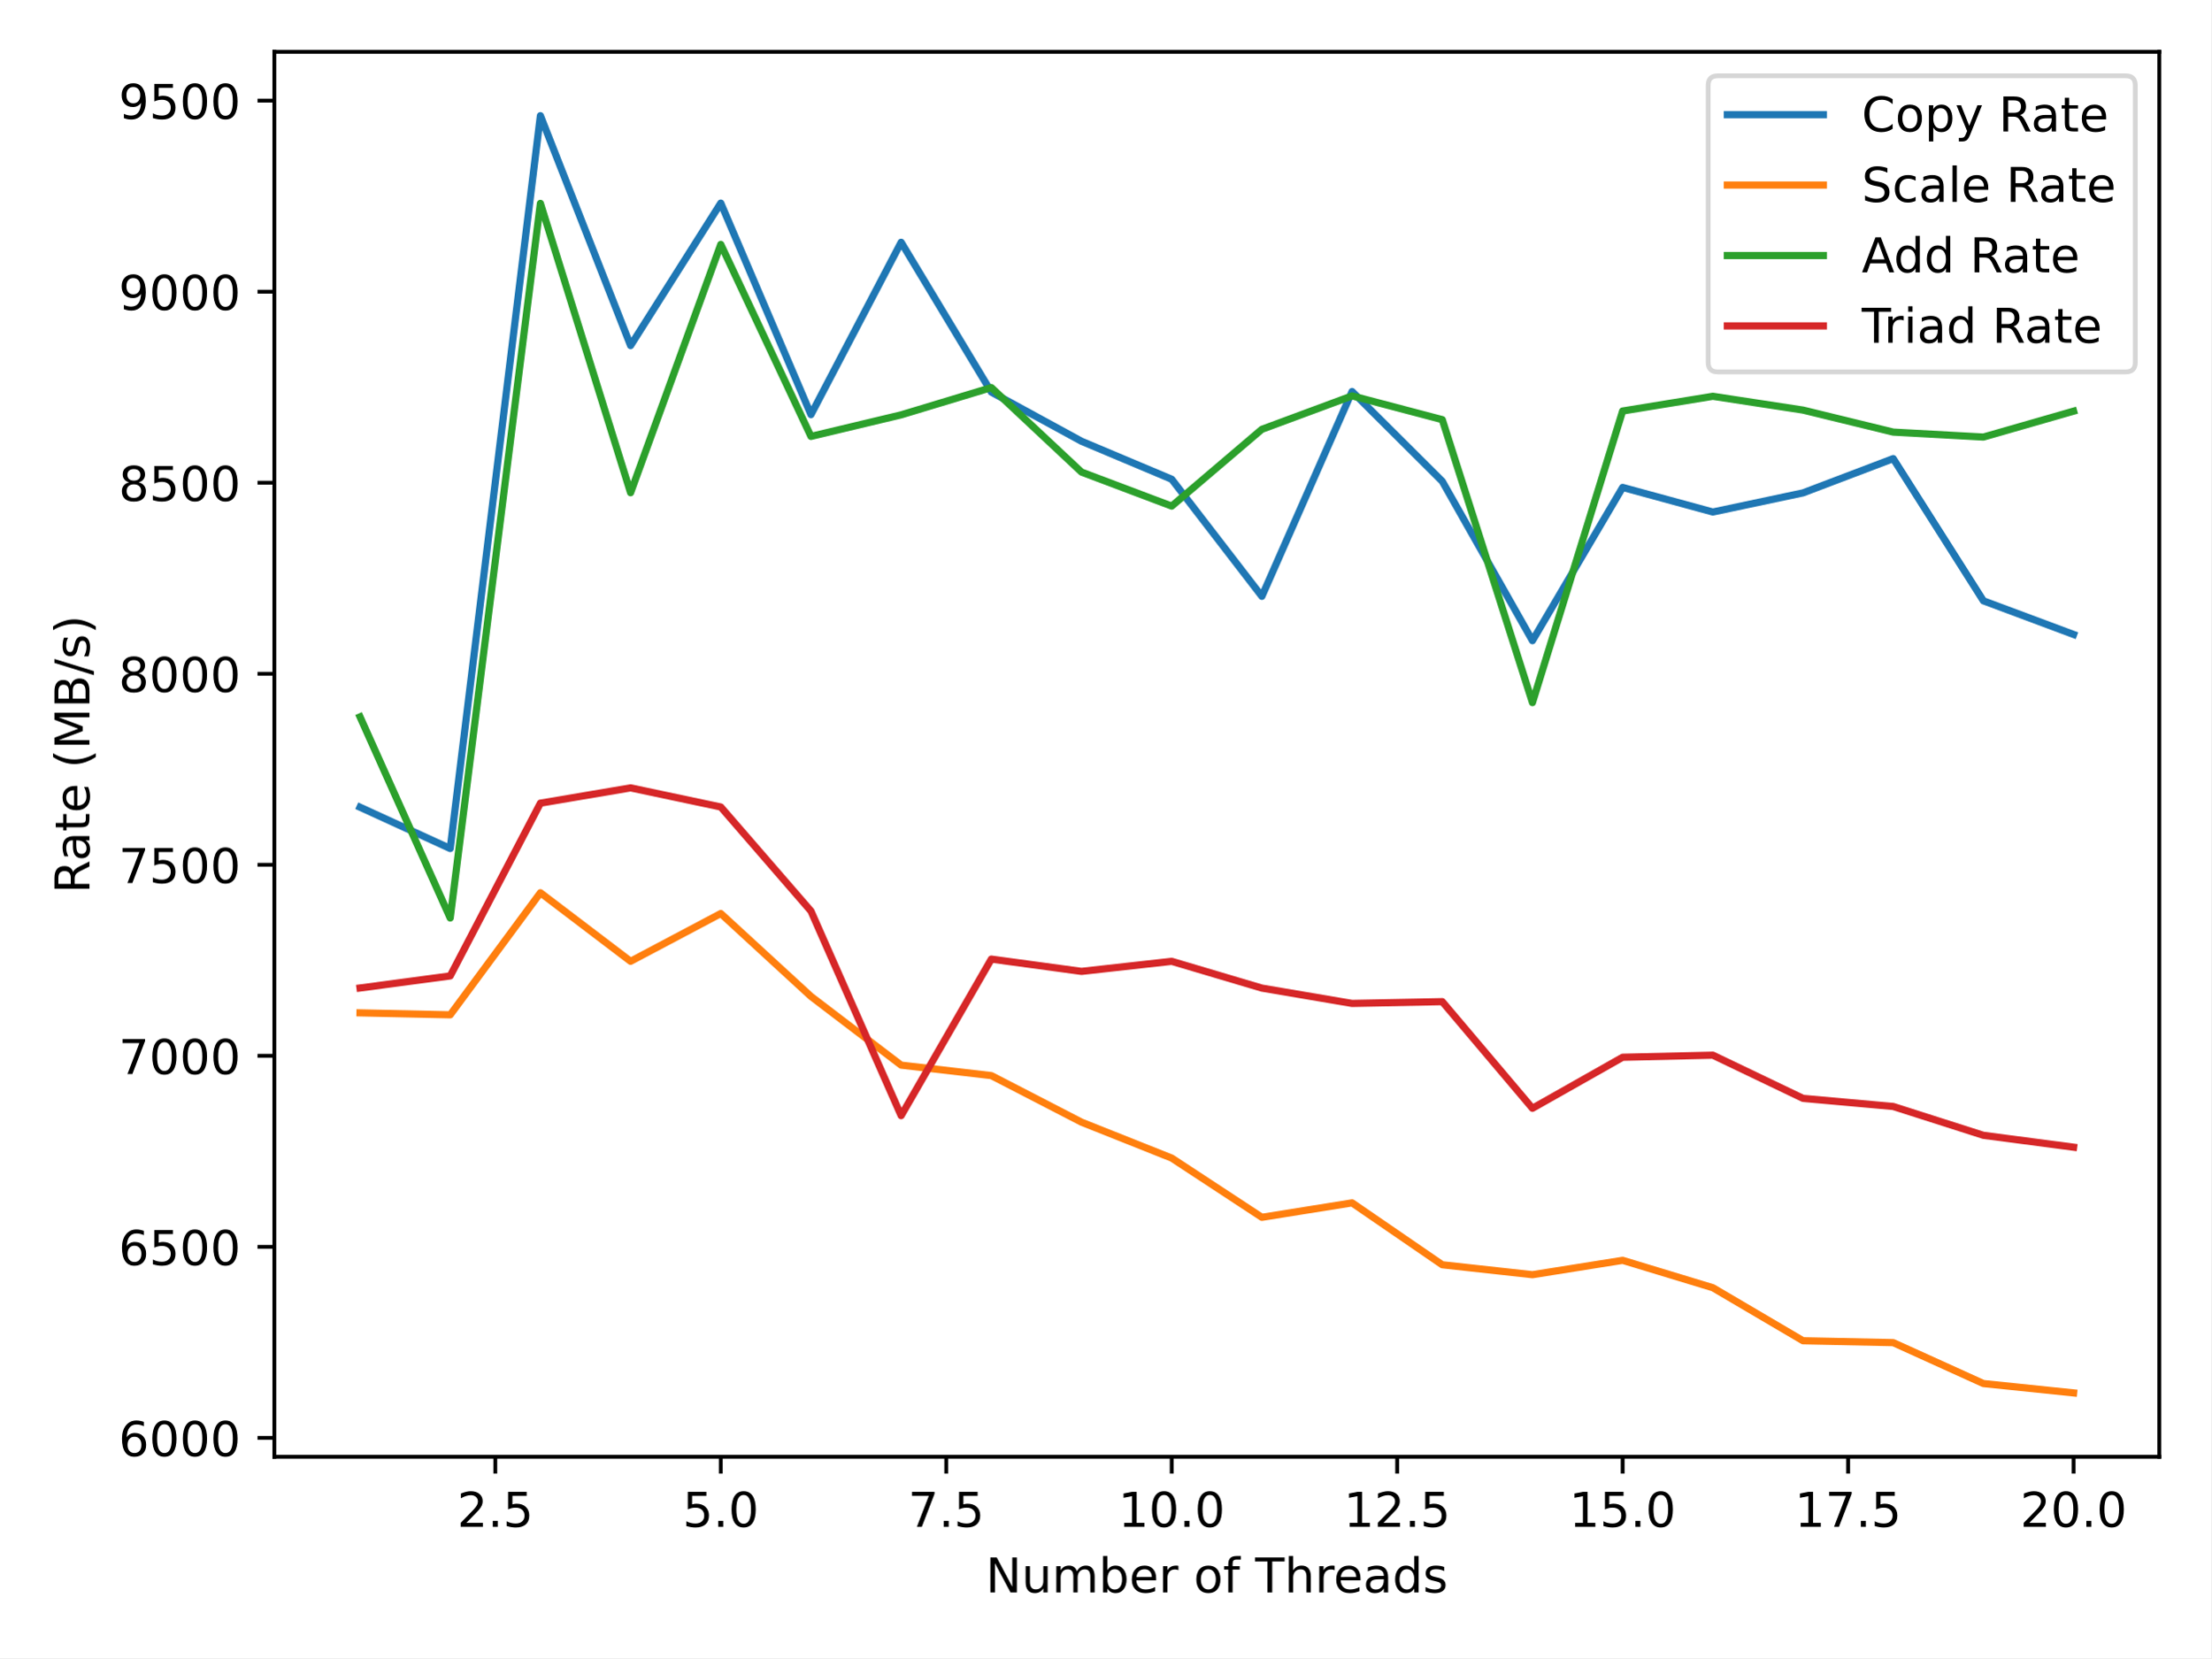
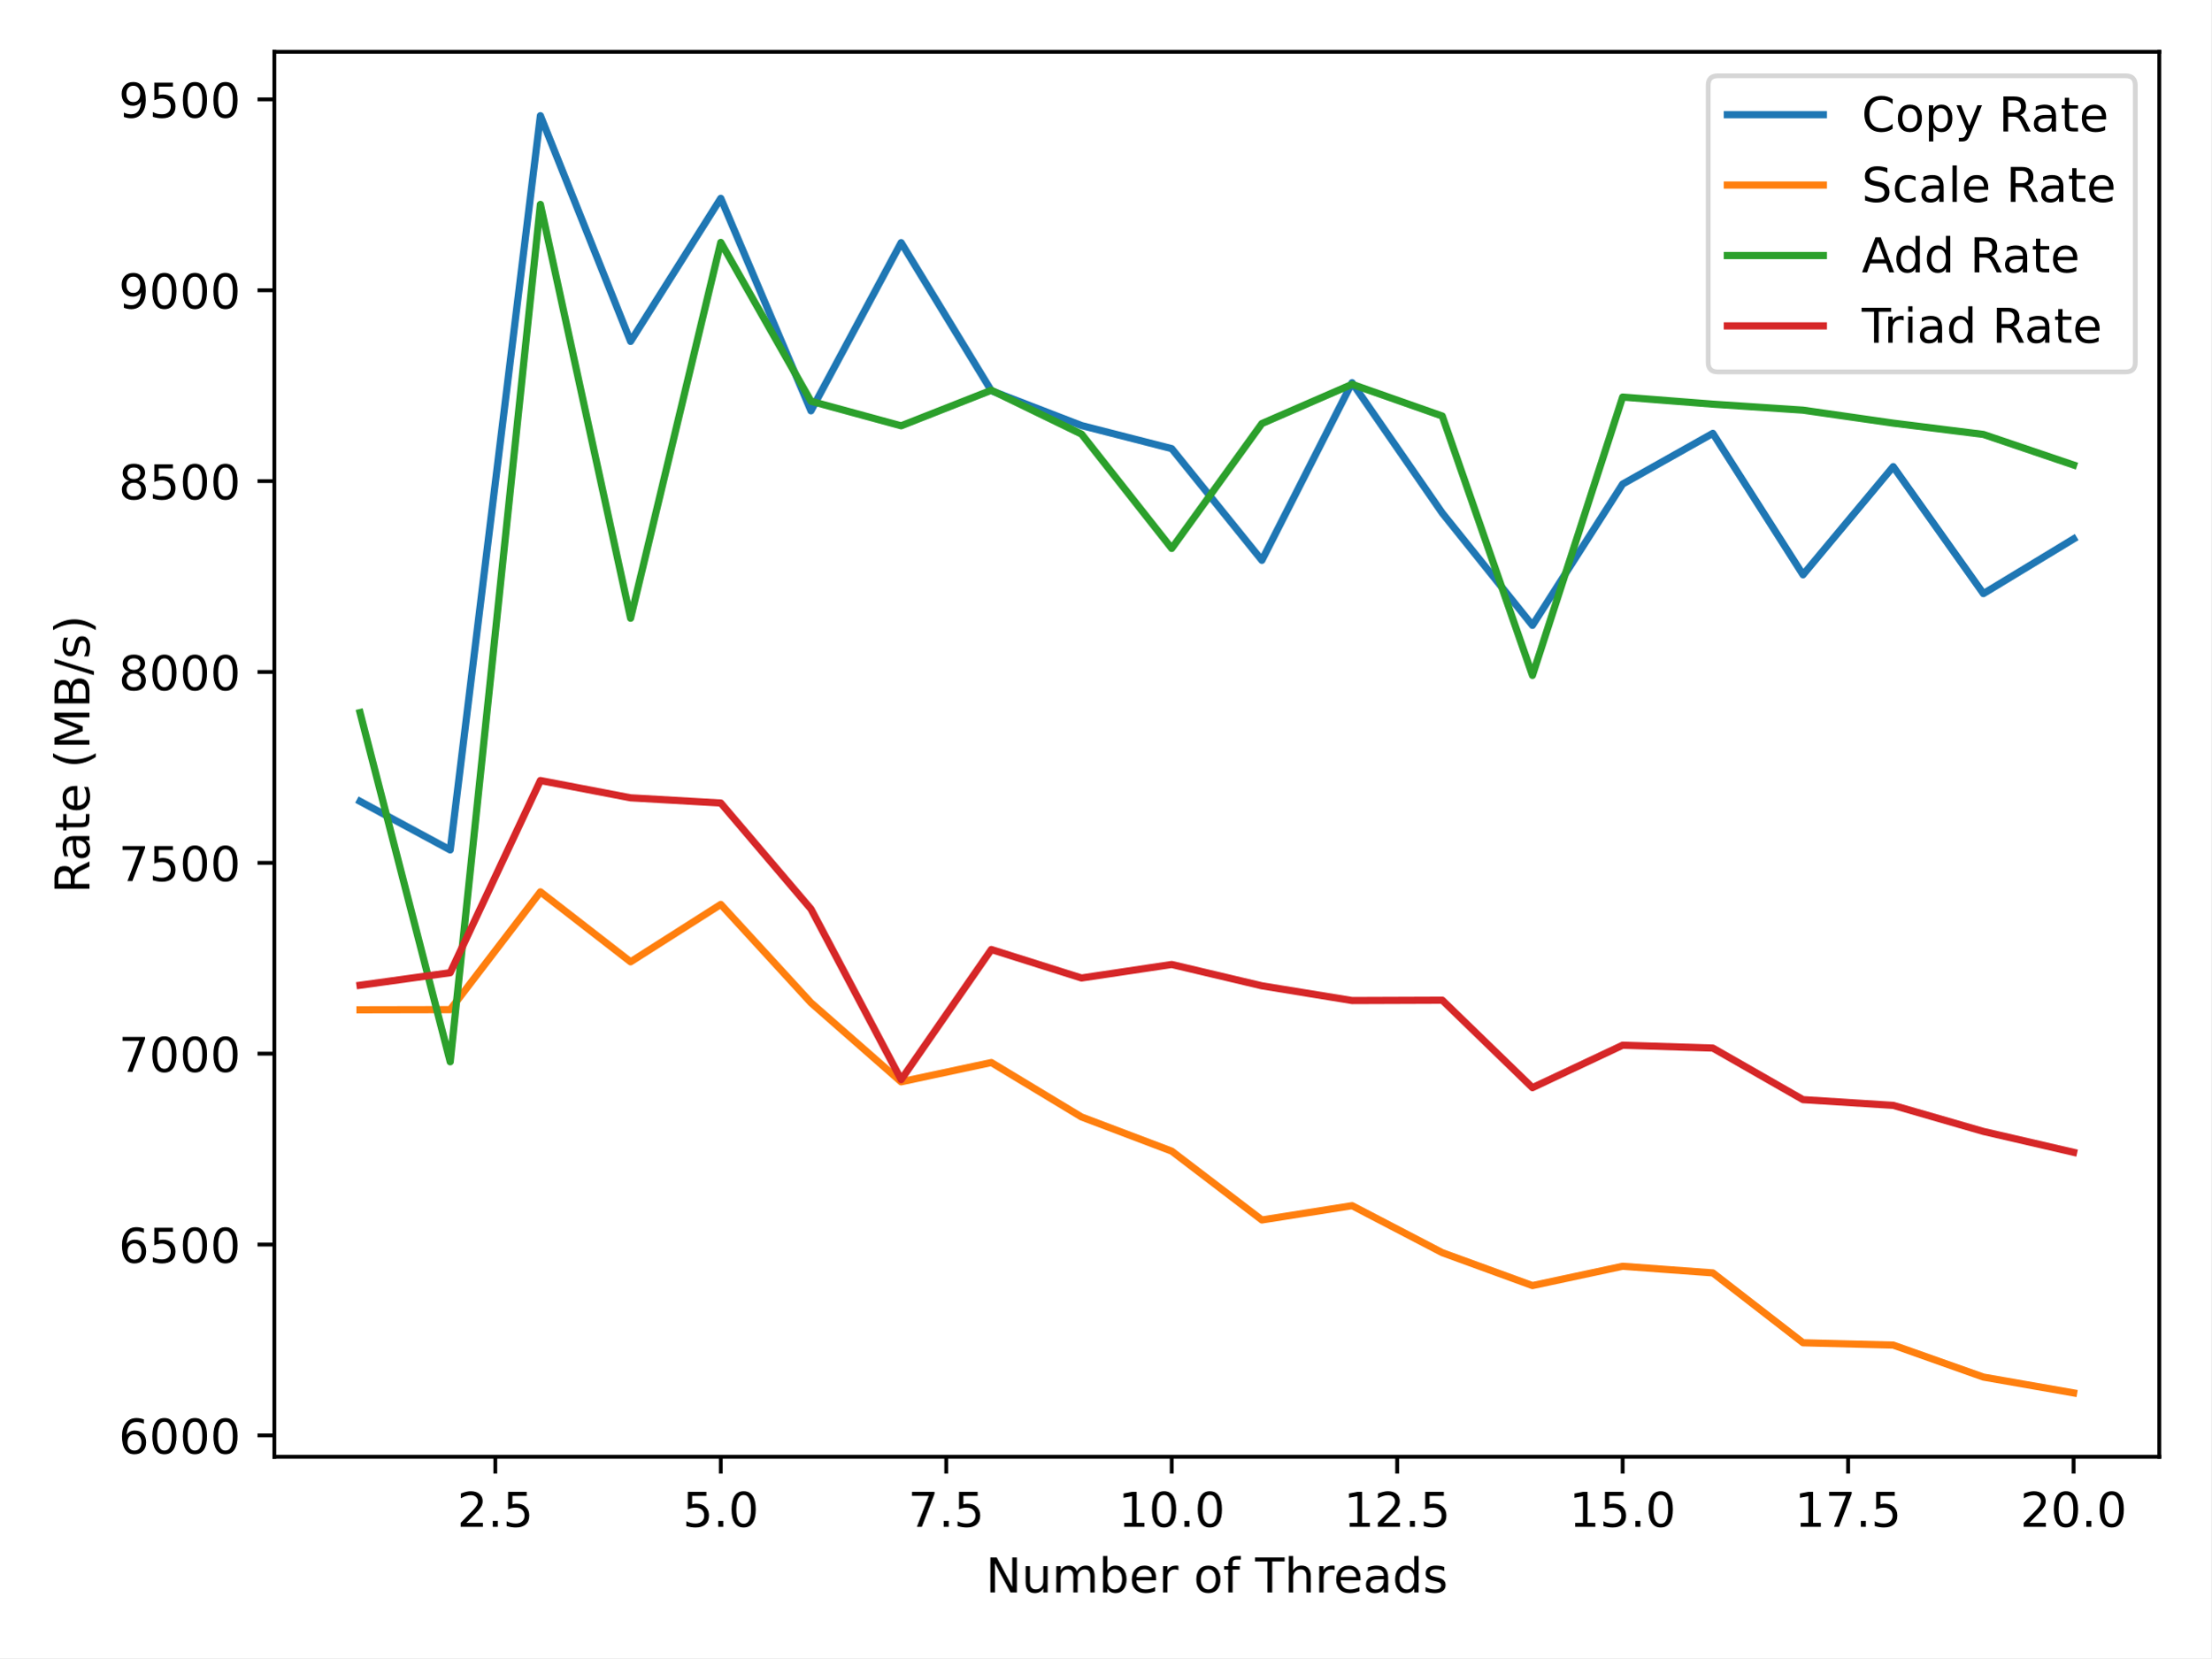
<svg xmlns="http://www.w3.org/2000/svg" xmlns:xlink="http://www.w3.org/1999/xlink" height="345.6pt" version="1.1" viewBox="0 0 460.8 345.6" width="460.8pt">
  <defs>
    <style type="text/css">*{stroke-linecap:butt;stroke-linejoin:round;}</style>
  </defs>
  <g id="figure_1">
    <g id="patch_1">
      <path d="M 0 345.6  L 460.8 345.6  L 460.8 0  L 0 0  z " style="fill:#ffffff;" />
    </g>
    <g id="axes_1">
      <g id="patch_2">
        <path d="M 57.17 303.64  L 450 303.64  L 450 10.8  L 57.17 10.8  z " style="fill:#ffffff;" />
      </g>
      <g id="matplotlib.axis_1">
        <g id="xtick_1">
          <g id="line2d_1">
            <defs>
-               <path d="M 0 0  L 0 3.5  " id="m27e05808a6" style="stroke:#000000;stroke-width:0.8;" />
-             </defs>
-             <g>
-               <use style="stroke:#000000;stroke-width:0.8;" x="103.219" xlink:href="#m27e05808a6" y="303.64" />
+               <path d="M 0 0  L 0 3.5  " id="m39404fb19d" style="stroke:#000000;stroke-width:0.8;" />
+             </defs>
+             <g>
+               <use style="stroke:#000000;stroke-width:0.8;" x="103.219" xlink:href="#m39404fb19d" y="303.64" />
            </g>
          </g>
          <g id="text_1">
            <g transform="translate(95.26789 318.2384)scale(0.1 -0.1)">
              <defs>
                <path d="M 19.188 8.297  L 53.609 8.297  L 53.609 0  L 7.328 0  L 7.328 8.297  Q 12.938 14.109 22.625 23.891  Q 32.328 33.688 34.812 36.531  Q 39.547 41.844 41.422 45.531  Q 43.312 49.219 43.312 52.781  Q 43.312 58.594 39.234 62.25  Q 35.156 65.922 28.609 65.922  Q 23.969 65.922 18.812 64.312  Q 13.672 62.703 7.812 59.422  L 7.812 69.391  Q 13.766 71.781 18.938 73  Q 24.125 74.219 28.422 74.219  Q 39.75 74.219 46.484 68.547  Q 53.219 62.891 53.219 53.422  Q 53.219 48.922 51.531 44.891  Q 49.859 40.875 45.406 35.406  Q 44.188 33.984 37.641 27.219  Q 31.109 20.453 19.188 8.297  z " id="DejaVuSans-50" />
                <path d="M 10.688 12.406  L 21 12.406  L 21 0  L 10.688 0  z " id="DejaVuSans-46" />
                <path d="M 10.797 72.906  L 49.516 72.906  L 49.516 64.594  L 19.828 64.594  L 19.828 46.734  Q 21.969 47.469 24.109 47.828  Q 26.266 48.188 28.422 48.188  Q 40.625 48.188 47.75 41.5  Q 54.891 34.812 54.891 23.391  Q 54.891 11.625 47.562 5.094  Q 40.234 -1.422 26.906 -1.422  Q 22.312 -1.422 17.547 -0.641  Q 12.797 0.141 7.719 1.703  L 7.719 11.625  Q 12.109 9.234 16.797 8.062  Q 21.484 6.891 26.703 6.891  Q 35.156 6.891 40.078 11.328  Q 45.016 15.766 45.016 23.391  Q 45.016 31 40.078 35.438  Q 35.156 39.891 26.703 39.891  Q 22.75 39.891 18.812 39.016  Q 14.891 38.141 10.797 36.281  z " id="DejaVuSans-53" />
              </defs>
              <use xlink:href="#DejaVuSans-50" />
              <use x="63.623" xlink:href="#DejaVuSans-46" />
              <use x="95.41" xlink:href="#DejaVuSans-53" />
            </g>
          </g>
        </g>
        <g id="xtick_2">
          <g id="line2d_2">
            <g>
-               <use style="stroke:#000000;stroke-width:0.8;" x="150.209" xlink:href="#m27e05808a6" y="303.64" />
+               <use style="stroke:#000000;stroke-width:0.8;" x="150.209" xlink:href="#m39404fb19d" y="303.64" />
            </g>
          </g>
          <g id="text_2">
            <g transform="translate(142.2571 318.2384)scale(0.1 -0.1)">
              <defs>
                <path d="M 31.781 66.406  Q 24.172 66.406 20.328 58.906  Q 16.5 51.422 16.5 36.375  Q 16.5 21.391 20.328 13.891  Q 24.172 6.391 31.781 6.391  Q 39.453 6.391 43.281 13.891  Q 47.125 21.391 47.125 36.375  Q 47.125 51.422 43.281 58.906  Q 39.453 66.406 31.781 66.406  z M 31.781 74.219  Q 44.047 74.219 50.516 64.516  Q 56.984 54.828 56.984 36.375  Q 56.984 17.969 50.516 8.266  Q 44.047 -1.422 31.781 -1.422  Q 19.531 -1.422 13.062 8.266  Q 6.594 17.969 6.594 36.375  Q 6.594 54.828 13.062 64.516  Q 19.531 74.219 31.781 74.219  z " id="DejaVuSans-48" />
              </defs>
              <use xlink:href="#DejaVuSans-53" />
              <use x="63.623" xlink:href="#DejaVuSans-46" />
              <use x="95.41" xlink:href="#DejaVuSans-48" />
            </g>
          </g>
        </g>
        <g id="xtick_3">
          <g id="line2d_3">
            <g>
-               <use style="stroke:#000000;stroke-width:0.8;" x="197.198" xlink:href="#m27e05808a6" y="303.64" />
+               <use style="stroke:#000000;stroke-width:0.8;" x="197.198" xlink:href="#m39404fb19d" y="303.64" />
            </g>
          </g>
          <g id="text_3">
            <g transform="translate(189.2464 318.2384)scale(0.1 -0.1)">
              <defs>
                <path d="M 8.203 72.906  L 55.078 72.906  L 55.078 68.703  L 28.609 0  L 18.312 0  L 43.219 64.594  L 8.203 64.594  z " id="DejaVuSans-55" />
              </defs>
              <use xlink:href="#DejaVuSans-55" />
              <use x="63.623" xlink:href="#DejaVuSans-46" />
              <use x="95.41" xlink:href="#DejaVuSans-53" />
            </g>
          </g>
        </g>
        <g id="xtick_4">
          <g id="line2d_4">
            <g>
-               <use style="stroke:#000000;stroke-width:0.8;" x="244.187" xlink:href="#m27e05808a6" y="303.64" />
+               <use style="stroke:#000000;stroke-width:0.8;" x="244.187" xlink:href="#m39404fb19d" y="303.64" />
            </g>
          </g>
          <g id="text_4">
            <g transform="translate(233.0543 318.2384)scale(0.1 -0.1)">
              <defs>
                <path d="M 12.406 8.297  L 28.516 8.297  L 28.516 63.922  L 10.984 60.406  L 10.984 69.391  L 28.422 72.906  L 38.281 72.906  L 38.281 8.297  L 54.391 8.297  L 54.391 0  L 12.406 0  z " id="DejaVuSans-49" />
              </defs>
              <use xlink:href="#DejaVuSans-49" />
              <use x="63.623" xlink:href="#DejaVuSans-48" />
              <use x="127.246" xlink:href="#DejaVuSans-46" />
              <use x="159.033" xlink:href="#DejaVuSans-48" />
            </g>
          </g>
        </g>
        <g id="xtick_5">
          <g id="line2d_5">
            <g>
-               <use style="stroke:#000000;stroke-width:0.8;" x="291.176" xlink:href="#m27e05808a6" y="303.64" />
+               <use style="stroke:#000000;stroke-width:0.8;" x="291.176" xlink:href="#m39404fb19d" y="303.64" />
            </g>
          </g>
          <g id="text_5">
            <g transform="translate(280.0436 318.2384)scale(0.1 -0.1)">
              <use xlink:href="#DejaVuSans-49" />
              <use x="63.623" xlink:href="#DejaVuSans-50" />
              <use x="127.246" xlink:href="#DejaVuSans-46" />
              <use x="159.033" xlink:href="#DejaVuSans-53" />
            </g>
          </g>
        </g>
        <g id="xtick_6">
          <g id="line2d_6">
            <g>
-               <use style="stroke:#000000;stroke-width:0.8;" x="338.166" xlink:href="#m27e05808a6" y="303.64" />
+               <use style="stroke:#000000;stroke-width:0.8;" x="338.166" xlink:href="#m39404fb19d" y="303.64" />
            </g>
          </g>
          <g id="text_6">
            <g transform="translate(327.0328 318.2384)scale(0.1 -0.1)">
              <use xlink:href="#DejaVuSans-49" />
              <use x="63.623" xlink:href="#DejaVuSans-53" />
              <use x="127.246" xlink:href="#DejaVuSans-46" />
              <use x="159.033" xlink:href="#DejaVuSans-48" />
            </g>
          </g>
        </g>
        <g id="xtick_7">
          <g id="line2d_7">
            <g>
-               <use style="stroke:#000000;stroke-width:0.8;" x="385.155" xlink:href="#m27e05808a6" y="303.64" />
+               <use style="stroke:#000000;stroke-width:0.8;" x="385.155" xlink:href="#m39404fb19d" y="303.64" />
            </g>
          </g>
          <g id="text_7">
            <g transform="translate(374.022 318.2384)scale(0.1 -0.1)">
              <use xlink:href="#DejaVuSans-49" />
              <use x="63.623" xlink:href="#DejaVuSans-55" />
              <use x="127.246" xlink:href="#DejaVuSans-46" />
              <use x="159.033" xlink:href="#DejaVuSans-53" />
            </g>
          </g>
        </g>
        <g id="xtick_8">
          <g id="line2d_8">
            <g>
-               <use style="stroke:#000000;stroke-width:0.8;" x="432.144" xlink:href="#m27e05808a6" y="303.64" />
+               <use style="stroke:#000000;stroke-width:0.8;" x="432.144" xlink:href="#m39404fb19d" y="303.64" />
            </g>
          </g>
          <g id="text_8">
            <g transform="translate(421.0113 318.2384)scale(0.1 -0.1)">
              <use xlink:href="#DejaVuSans-50" />
              <use x="63.623" xlink:href="#DejaVuSans-48" />
              <use x="127.246" xlink:href="#DejaVuSans-46" />
              <use x="159.033" xlink:href="#DejaVuSans-48" />
            </g>
          </g>
        </g>
        <g id="text_9">
          <g transform="translate(205.4162 331.9166)scale(0.1 -0.1)">
            <defs>
              <path d="M 9.812 72.906  L 23.094 72.906  L 55.422 11.922  L 55.422 72.906  L 64.984 72.906  L 64.984 0  L 51.703 0  L 19.391 60.984  L 19.391 0  L 9.812 0  z " id="DejaVuSans-78" />
              <path d="M 8.5 21.578  L 8.5 54.688  L 17.484 54.688  L 17.484 21.922  Q 17.484 14.156 20.5 10.266  Q 23.531 6.391 29.594 6.391  Q 36.859 6.391 41.078 11.031  Q 45.312 15.672 45.312 23.688  L 45.312 54.688  L 54.297 54.688  L 54.297 0  L 45.312 0  L 45.312 8.406  Q 42.047 3.422 37.719 1  Q 33.406 -1.422 27.688 -1.422  Q 18.266 -1.422 13.375 4.438  Q 8.5 10.297 8.5 21.578  z M 31.109 56  z " id="DejaVuSans-117" />
              <path d="M 52 44.188  Q 55.375 50.25 60.062 53.125  Q 64.75 56 71.094 56  Q 79.641 56 84.281 50.016  Q 88.922 44.047 88.922 33.016  L 88.922 0  L 79.891 0  L 79.891 32.719  Q 79.891 40.578 77.094 44.375  Q 74.312 48.188 68.609 48.188  Q 61.625 48.188 57.562 43.547  Q 53.516 38.922 53.516 30.906  L 53.516 0  L 44.484 0  L 44.484 32.719  Q 44.484 40.625 41.703 44.406  Q 38.922 48.188 33.109 48.188  Q 26.219 48.188 22.156 43.531  Q 18.109 38.875 18.109 30.906  L 18.109 0  L 9.078 0  L 9.078 54.688  L 18.109 54.688  L 18.109 46.188  Q 21.188 51.219 25.484 53.609  Q 29.781 56 35.688 56  Q 41.656 56 45.828 52.969  Q 50 49.953 52 44.188  z " id="DejaVuSans-109" />
              <path d="M 48.688 27.297  Q 48.688 37.203 44.609 42.844  Q 40.531 48.484 33.406 48.484  Q 26.266 48.484 22.188 42.844  Q 18.109 37.203 18.109 27.297  Q 18.109 17.391 22.188 11.75  Q 26.266 6.109 33.406 6.109  Q 40.531 6.109 44.609 11.75  Q 48.688 17.391 48.688 27.297  z M 18.109 46.391  Q 20.953 51.266 25.266 53.625  Q 29.594 56 35.594 56  Q 45.562 56 51.781 48.094  Q 58.016 40.188 58.016 27.297  Q 58.016 14.406 51.781 6.484  Q 45.562 -1.422 35.594 -1.422  Q 29.594 -1.422 25.266 0.953  Q 20.953 3.328 18.109 8.203  L 18.109 0  L 9.078 0  L 9.078 75.984  L 18.109 75.984  z " id="DejaVuSans-98" />
              <path d="M 56.203 29.594  L 56.203 25.203  L 14.891 25.203  Q 15.484 15.922 20.484 11.062  Q 25.484 6.203 34.422 6.203  Q 39.594 6.203 44.453 7.469  Q 49.312 8.734 54.109 11.281  L 54.109 2.781  Q 49.266 0.734 44.188 -0.344  Q 39.109 -1.422 33.891 -1.422  Q 20.797 -1.422 13.156 6.188  Q 5.516 13.812 5.516 26.812  Q 5.516 40.234 12.766 48.109  Q 20.016 56 32.328 56  Q 43.359 56 49.781 48.891  Q 56.203 41.797 56.203 29.594  z M 47.219 32.234  Q 47.125 39.594 43.094 43.984  Q 39.062 48.391 32.422 48.391  Q 24.906 48.391 20.391 44.141  Q 15.875 39.891 15.188 32.172  z " id="DejaVuSans-101" />
              <path d="M 41.109 46.297  Q 39.594 47.172 37.812 47.578  Q 36.031 48 33.891 48  Q 26.266 48 22.188 43.047  Q 18.109 38.094 18.109 28.812  L 18.109 0  L 9.078 0  L 9.078 54.688  L 18.109 54.688  L 18.109 46.188  Q 20.953 51.172 25.484 53.578  Q 30.031 56 36.531 56  Q 37.453 56 38.578 55.875  Q 39.703 55.766 41.062 55.516  z " id="DejaVuSans-114" />
              <path id="DejaVuSans-32" />
              <path d="M 30.609 48.391  Q 23.391 48.391 19.188 42.75  Q 14.984 37.109 14.984 27.297  Q 14.984 17.484 19.156 11.844  Q 23.344 6.203 30.609 6.203  Q 37.797 6.203 41.984 11.859  Q 46.188 17.531 46.188 27.297  Q 46.188 37.016 41.984 42.703  Q 37.797 48.391 30.609 48.391  z M 30.609 56  Q 42.328 56 49.016 48.375  Q 55.719 40.766 55.719 27.297  Q 55.719 13.875 49.016 6.219  Q 42.328 -1.422 30.609 -1.422  Q 18.844 -1.422 12.172 6.219  Q 5.516 13.875 5.516 27.297  Q 5.516 40.766 12.172 48.375  Q 18.844 56 30.609 56  z " id="DejaVuSans-111" />
              <path d="M 37.109 75.984  L 37.109 68.5  L 28.516 68.5  Q 23.688 68.5 21.797 66.547  Q 19.922 64.594 19.922 59.516  L 19.922 54.688  L 34.719 54.688  L 34.719 47.703  L 19.922 47.703  L 19.922 0  L 10.891 0  L 10.891 47.703  L 2.297 47.703  L 2.297 54.688  L 10.891 54.688  L 10.891 58.5  Q 10.891 67.625 15.141 71.797  Q 19.391 75.984 28.609 75.984  z " id="DejaVuSans-102" />
              <path d="M -0.297 72.906  L 61.375 72.906  L 61.375 64.594  L 35.5 64.594  L 35.5 0  L 25.594 0  L 25.594 64.594  L -0.297 64.594  z " id="DejaVuSans-84" />
              <path d="M 54.891 33.016  L 54.891 0  L 45.906 0  L 45.906 32.719  Q 45.906 40.484 42.875 44.328  Q 39.844 48.188 33.797 48.188  Q 26.516 48.188 22.312 43.547  Q 18.109 38.922 18.109 30.906  L 18.109 0  L 9.078 0  L 9.078 75.984  L 18.109 75.984  L 18.109 46.188  Q 21.344 51.125 25.703 53.562  Q 30.078 56 35.797 56  Q 45.219 56 50.047 50.172  Q 54.891 44.344 54.891 33.016  z " id="DejaVuSans-104" />
              <path d="M 34.281 27.484  Q 23.391 27.484 19.188 25  Q 14.984 22.516 14.984 16.5  Q 14.984 11.719 18.141 8.906  Q 21.297 6.109 26.703 6.109  Q 34.188 6.109 38.703 11.406  Q 43.219 16.703 43.219 25.484  L 43.219 27.484  z M 52.203 31.203  L 52.203 0  L 43.219 0  L 43.219 8.297  Q 40.141 3.328 35.547 0.953  Q 30.953 -1.422 24.312 -1.422  Q 15.922 -1.422 10.953 3.297  Q 6 8.016 6 15.922  Q 6 25.141 12.172 29.828  Q 18.359 34.516 30.609 34.516  L 43.219 34.516  L 43.219 35.406  Q 43.219 41.609 39.141 45  Q 35.062 48.391 27.688 48.391  Q 23 48.391 18.547 47.266  Q 14.109 46.141 10.016 43.891  L 10.016 52.203  Q 14.938 54.109 19.578 55.047  Q 24.219 56 28.609 56  Q 40.484 56 46.344 49.844  Q 52.203 43.703 52.203 31.203  z " id="DejaVuSans-97" />
              <path d="M 45.406 46.391  L 45.406 75.984  L 54.391 75.984  L 54.391 0  L 45.406 0  L 45.406 8.203  Q 42.578 3.328 38.25 0.953  Q 33.938 -1.422 27.875 -1.422  Q 17.969 -1.422 11.734 6.484  Q 5.516 14.406 5.516 27.297  Q 5.516 40.188 11.734 48.094  Q 17.969 56 27.875 56  Q 33.938 56 38.25 53.625  Q 42.578 51.266 45.406 46.391  z M 14.797 27.297  Q 14.797 17.391 18.875 11.75  Q 22.953 6.109 30.078 6.109  Q 37.203 6.109 41.297 11.75  Q 45.406 17.391 45.406 27.297  Q 45.406 37.203 41.297 42.844  Q 37.203 48.484 30.078 48.484  Q 22.953 48.484 18.875 42.844  Q 14.797 37.203 14.797 27.297  z " id="DejaVuSans-100" />
              <path d="M 44.281 53.078  L 44.281 44.578  Q 40.484 46.531 36.375 47.5  Q 32.281 48.484 27.875 48.484  Q 21.188 48.484 17.844 46.438  Q 14.5 44.391 14.5 40.281  Q 14.5 37.156 16.891 35.375  Q 19.281 33.594 26.516 31.984  L 29.594 31.297  Q 39.156 29.25 43.188 25.516  Q 47.219 21.781 47.219 15.094  Q 47.219 7.469 41.188 3.016  Q 35.156 -1.422 24.609 -1.422  Q 20.219 -1.422 15.453 -0.562  Q 10.688 0.297 5.422 2  L 5.422 11.281  Q 10.406 8.688 15.234 7.391  Q 20.062 6.109 24.812 6.109  Q 31.156 6.109 34.562 8.281  Q 37.984 10.453 37.984 14.406  Q 37.984 18.062 35.516 20.016  Q 33.062 21.969 24.703 23.781  L 21.578 24.516  Q 13.234 26.266 9.516 29.906  Q 5.812 33.547 5.812 39.891  Q 5.812 47.609 11.281 51.797  Q 16.75 56 26.812 56  Q 31.781 56 36.172 55.266  Q 40.578 54.547 44.281 53.078  z " id="DejaVuSans-115" />
            </defs>
            <use xlink:href="#DejaVuSans-78" />
            <use x="74.805" xlink:href="#DejaVuSans-117" />
            <use x="138.184" xlink:href="#DejaVuSans-109" />
            <use x="235.596" xlink:href="#DejaVuSans-98" />
            <use x="299.072" xlink:href="#DejaVuSans-101" />
            <use x="360.596" xlink:href="#DejaVuSans-114" />
            <use x="401.709" xlink:href="#DejaVuSans-32" />
            <use x="433.496" xlink:href="#DejaVuSans-111" />
            <use x="494.678" xlink:href="#DejaVuSans-102" />
            <use x="529.883" xlink:href="#DejaVuSans-32" />
            <use x="561.67" xlink:href="#DejaVuSans-84" />
            <use x="622.754" xlink:href="#DejaVuSans-104" />
            <use x="686.133" xlink:href="#DejaVuSans-114" />
            <use x="724.996" xlink:href="#DejaVuSans-101" />
            <use x="786.52" xlink:href="#DejaVuSans-97" />
            <use x="847.799" xlink:href="#DejaVuSans-100" />
            <use x="911.275" xlink:href="#DejaVuSans-115" />
          </g>
        </g>
      </g>
      <g id="matplotlib.axis_2">
        <g id="ytick_1">
          <g id="line2d_9">
            <defs>
-               <path d="M 0 0  L -3.5 0  " id="m1ec857d2dd" style="stroke:#000000;stroke-width:0.8;" />
-             </defs>
-             <g>
-               <use style="stroke:#000000;stroke-width:0.8;" x="57.17" xlink:href="#m1ec857d2dd" y="299.702" />
+               <path d="M 0 0  L -3.5 0  " id="m6375d6fe85" style="stroke:#000000;stroke-width:0.8;" />
+             </defs>
+             <g>
+               <use style="stroke:#000000;stroke-width:0.8;" x="57.17" xlink:href="#m6375d6fe85" y="299.184" />
            </g>
          </g>
          <g id="text_10">
-             <g transform="translate(24.72 303.5016)scale(0.1 -0.1)">
+             <g transform="translate(24.72 302.9837)scale(0.1 -0.1)">
              <defs>
                <path d="M 33.016 40.375  Q 26.375 40.375 22.484 35.828  Q 18.609 31.297 18.609 23.391  Q 18.609 15.531 22.484 10.953  Q 26.375 6.391 33.016 6.391  Q 39.656 6.391 43.531 10.953  Q 47.406 15.531 47.406 23.391  Q 47.406 31.297 43.531 35.828  Q 39.656 40.375 33.016 40.375  z M 52.594 71.297  L 52.594 62.312  Q 48.875 64.062 45.094 64.984  Q 41.312 65.922 37.594 65.922  Q 27.828 65.922 22.672 59.328  Q 17.531 52.734 16.797 39.406  Q 19.672 43.656 24.016 45.922  Q 28.375 48.188 33.594 48.188  Q 44.578 48.188 50.953 41.516  Q 57.328 34.859 57.328 23.391  Q 57.328 12.156 50.688 5.359  Q 44.047 -1.422 33.016 -1.422  Q 20.359 -1.422 13.672 8.266  Q 6.984 17.969 6.984 36.375  Q 6.984 53.656 15.188 63.938  Q 23.391 74.219 37.203 74.219  Q 40.922 74.219 44.703 73.484  Q 48.484 72.75 52.594 71.297  z " id="DejaVuSans-54" />
              </defs>
              <use xlink:href="#DejaVuSans-54" />
              <use x="63.623" xlink:href="#DejaVuSans-48" />
              <use x="127.246" xlink:href="#DejaVuSans-48" />
              <use x="190.869" xlink:href="#DejaVuSans-48" />
            </g>
          </g>
        </g>
        <g id="ytick_2">
          <g id="line2d_10">
            <g>
-               <use style="stroke:#000000;stroke-width:0.8;" x="57.17" xlink:href="#m1ec857d2dd" y="259.884" />
+               <use style="stroke:#000000;stroke-width:0.8;" x="57.17" xlink:href="#m6375d6fe85" y="259.403" />
            </g>
          </g>
          <g id="text_11">
-             <g transform="translate(24.72 263.6831)scale(0.1 -0.1)">
+             <g transform="translate(24.72 263.2021)scale(0.1 -0.1)">
              <use xlink:href="#DejaVuSans-54" />
              <use x="63.623" xlink:href="#DejaVuSans-53" />
              <use x="127.246" xlink:href="#DejaVuSans-48" />
              <use x="190.869" xlink:href="#DejaVuSans-48" />
            </g>
          </g>
        </g>
        <g id="ytick_3">
          <g id="line2d_11">
            <g>
-               <use style="stroke:#000000;stroke-width:0.8;" x="57.17" xlink:href="#m1ec857d2dd" y="220.065" />
+               <use style="stroke:#000000;stroke-width:0.8;" x="57.17" xlink:href="#m6375d6fe85" y="219.621" />
            </g>
          </g>
          <g id="text_12">
-             <g transform="translate(24.72 223.8647)scale(0.1 -0.1)">
+             <g transform="translate(24.72 223.4206)scale(0.1 -0.1)">
              <use xlink:href="#DejaVuSans-55" />
              <use x="63.623" xlink:href="#DejaVuSans-48" />
              <use x="127.246" xlink:href="#DejaVuSans-48" />
              <use x="190.869" xlink:href="#DejaVuSans-48" />
            </g>
          </g>
        </g>
        <g id="ytick_4">
          <g id="line2d_12">
            <g>
-               <use style="stroke:#000000;stroke-width:0.8;" x="57.17" xlink:href="#m1ec857d2dd" y="180.247" />
+               <use style="stroke:#000000;stroke-width:0.8;" x="57.17" xlink:href="#m6375d6fe85" y="179.84" />
            </g>
          </g>
          <g id="text_13">
-             <g transform="translate(24.72 184.0462)scale(0.1 -0.1)">
+             <g transform="translate(24.72 183.639)scale(0.1 -0.1)">
              <use xlink:href="#DejaVuSans-55" />
              <use x="63.623" xlink:href="#DejaVuSans-53" />
              <use x="127.246" xlink:href="#DejaVuSans-48" />
              <use x="190.869" xlink:href="#DejaVuSans-48" />
            </g>
          </g>
        </g>
        <g id="ytick_5">
          <g id="line2d_13">
            <g>
-               <use style="stroke:#000000;stroke-width:0.8;" x="57.17" xlink:href="#m1ec857d2dd" y="140.429" />
+               <use style="stroke:#000000;stroke-width:0.8;" x="57.17" xlink:href="#m6375d6fe85" y="140.058" />
            </g>
          </g>
          <g id="text_14">
-             <g transform="translate(24.72 144.2278)scale(0.1 -0.1)">
+             <g transform="translate(24.72 143.8575)scale(0.1 -0.1)">
              <defs>
                <path d="M 31.781 34.625  Q 24.75 34.625 20.719 30.859  Q 16.703 27.094 16.703 20.516  Q 16.703 13.922 20.719 10.156  Q 24.75 6.391 31.781 6.391  Q 38.812 6.391 42.859 10.172  Q 46.922 13.969 46.922 20.516  Q 46.922 27.094 42.891 30.859  Q 38.875 34.625 31.781 34.625  z M 21.922 38.812  Q 15.578 40.375 12.031 44.719  Q 8.5 49.078 8.5 55.328  Q 8.5 64.062 14.719 69.141  Q 20.953 74.219 31.781 74.219  Q 42.672 74.219 48.875 69.141  Q 55.078 64.062 55.078 55.328  Q 55.078 49.078 51.531 44.719  Q 48 40.375 41.703 38.812  Q 48.828 37.156 52.797 32.312  Q 56.781 27.484 56.781 20.516  Q 56.781 9.906 50.312 4.234  Q 43.844 -1.422 31.781 -1.422  Q 19.734 -1.422 13.25 4.234  Q 6.781 9.906 6.781 20.516  Q 6.781 27.484 10.781 32.312  Q 14.797 37.156 21.922 38.812  z M 18.312 54.391  Q 18.312 48.734 21.844 45.562  Q 25.391 42.391 31.781 42.391  Q 38.141 42.391 41.719 45.562  Q 45.312 48.734 45.312 54.391  Q 45.312 60.062 41.719 63.234  Q 38.141 66.406 31.781 66.406  Q 25.391 66.406 21.844 63.234  Q 18.312 60.062 18.312 54.391  z " id="DejaVuSans-56" />
              </defs>
              <use xlink:href="#DejaVuSans-56" />
              <use x="63.623" xlink:href="#DejaVuSans-48" />
              <use x="127.246" xlink:href="#DejaVuSans-48" />
              <use x="190.869" xlink:href="#DejaVuSans-48" />
            </g>
          </g>
        </g>
        <g id="ytick_6">
          <g id="line2d_14">
            <g>
-               <use style="stroke:#000000;stroke-width:0.8;" x="57.17" xlink:href="#m1ec857d2dd" y="100.61" />
+               <use style="stroke:#000000;stroke-width:0.8;" x="57.17" xlink:href="#m6375d6fe85" y="100.277" />
            </g>
          </g>
          <g id="text_15">
-             <g transform="translate(24.72 104.4093)scale(0.1 -0.1)">
+             <g transform="translate(24.72 104.0759)scale(0.1 -0.1)">
              <use xlink:href="#DejaVuSans-56" />
              <use x="63.623" xlink:href="#DejaVuSans-53" />
              <use x="127.246" xlink:href="#DejaVuSans-48" />
              <use x="190.869" xlink:href="#DejaVuSans-48" />
            </g>
          </g>
        </g>
        <g id="ytick_7">
          <g id="line2d_15">
            <g>
-               <use style="stroke:#000000;stroke-width:0.8;" x="57.17" xlink:href="#m1ec857d2dd" y="60.792" />
+               <use style="stroke:#000000;stroke-width:0.8;" x="57.17" xlink:href="#m6375d6fe85" y="60.495" />
            </g>
          </g>
          <g id="text_16">
-             <g transform="translate(24.72 64.59088)scale(0.1 -0.1)">
+             <g transform="translate(24.72 64.29434)scale(0.1 -0.1)">
              <defs>
                <path d="M 10.984 1.516  L 10.984 10.5  Q 14.703 8.734 18.5 7.812  Q 22.312 6.891 25.984 6.891  Q 35.75 6.891 40.891 13.453  Q 46.047 20.016 46.781 33.406  Q 43.953 29.203 39.594 26.953  Q 35.25 24.703 29.984 24.703  Q 19.047 24.703 12.672 31.312  Q 6.297 37.938 6.297 49.422  Q 6.297 60.641 12.938 67.422  Q 19.578 74.219 30.609 74.219  Q 43.266 74.219 49.922 64.516  Q 56.594 54.828 56.594 36.375  Q 56.594 19.141 48.406 8.859  Q 40.234 -1.422 26.422 -1.422  Q 22.703 -1.422 18.891 -0.688  Q 15.094 0.047 10.984 1.516  z M 30.609 32.422  Q 37.25 32.422 41.125 36.953  Q 45.016 41.5 45.016 49.422  Q 45.016 57.281 41.125 61.844  Q 37.25 66.406 30.609 66.406  Q 23.969 66.406 20.094 61.844  Q 16.219 57.281 16.219 49.422  Q 16.219 41.5 20.094 36.953  Q 23.969 32.422 30.609 32.422  z " id="DejaVuSans-57" />
              </defs>
              <use xlink:href="#DejaVuSans-57" />
              <use x="63.623" xlink:href="#DejaVuSans-48" />
              <use x="127.246" xlink:href="#DejaVuSans-48" />
              <use x="190.869" xlink:href="#DejaVuSans-48" />
            </g>
          </g>
        </g>
        <g id="ytick_8">
          <g id="line2d_16">
            <g>
-               <use style="stroke:#000000;stroke-width:0.8;" x="57.17" xlink:href="#m1ec857d2dd" y="20.973" />
+               <use style="stroke:#000000;stroke-width:0.8;" x="57.17" xlink:href="#m6375d6fe85" y="20.714" />
            </g>
          </g>
          <g id="text_17">
-             <g transform="translate(24.72 24.77243)scale(0.1 -0.1)">
+             <g transform="translate(24.72 24.51278)scale(0.1 -0.1)">
              <use xlink:href="#DejaVuSans-57" />
              <use x="63.623" xlink:href="#DejaVuSans-53" />
              <use x="127.246" xlink:href="#DejaVuSans-48" />
              <use x="190.869" xlink:href="#DejaVuSans-48" />
            </g>
          </g>
        </g>
        <g id="text_18">
          <g transform="translate(18.64031 186.2067)rotate(-90)scale(0.1 -0.1)">
            <defs>
              <path d="M 44.391 34.188  Q 47.562 33.109 50.562 29.594  Q 53.562 26.078 56.594 19.922  L 66.609 0  L 56 0  L 46.688 18.703  Q 43.062 26.031 39.672 28.422  Q 36.281 30.812 30.422 30.812  L 19.672 30.812  L 19.672 0  L 9.812 0  L 9.812 72.906  L 32.078 72.906  Q 44.578 72.906 50.734 67.672  Q 56.891 62.453 56.891 51.906  Q 56.891 45.016 53.688 40.469  Q 50.484 35.938 44.391 34.188  z M 19.672 64.797  L 19.672 38.922  L 32.078 38.922  Q 39.203 38.922 42.844 42.219  Q 46.484 45.516 46.484 51.906  Q 46.484 58.297 42.844 61.547  Q 39.203 64.797 32.078 64.797  z " id="DejaVuSans-82" />
              <path d="M 18.312 70.219  L 18.312 54.688  L 36.812 54.688  L 36.812 47.703  L 18.312 47.703  L 18.312 18.016  Q 18.312 11.328 20.141 9.422  Q 21.969 7.516 27.594 7.516  L 36.812 7.516  L 36.812 0  L 27.594 0  Q 17.188 0 13.234 3.875  Q 9.281 7.766 9.281 18.016  L 9.281 47.703  L 2.688 47.703  L 2.688 54.688  L 9.281 54.688  L 9.281 70.219  z " id="DejaVuSans-116" />
              <path d="M 31 75.875  Q 24.469 64.656 21.281 53.656  Q 18.109 42.672 18.109 31.391  Q 18.109 20.125 21.312 9.062  Q 24.516 -2 31 -13.188  L 23.188 -13.188  Q 15.875 -1.703 12.234 9.375  Q 8.594 20.453 8.594 31.391  Q 8.594 42.281 12.203 53.312  Q 15.828 64.359 23.188 75.875  z " id="DejaVuSans-40" />
              <path d="M 9.812 72.906  L 24.516 72.906  L 43.109 23.297  L 61.812 72.906  L 76.516 72.906  L 76.516 0  L 66.891 0  L 66.891 64.016  L 48.094 14.016  L 38.188 14.016  L 19.391 64.016  L 19.391 0  L 9.812 0  z " id="DejaVuSans-77" />
              <path d="M 19.672 34.812  L 19.672 8.109  L 35.5 8.109  Q 43.453 8.109 47.281 11.406  Q 51.125 14.703 51.125 21.484  Q 51.125 28.328 47.281 31.562  Q 43.453 34.812 35.5 34.812  z M 19.672 64.797  L 19.672 42.828  L 34.281 42.828  Q 41.5 42.828 45.031 45.531  Q 48.578 48.25 48.578 53.812  Q 48.578 59.328 45.031 62.062  Q 41.5 64.797 34.281 64.797  z M 9.812 72.906  L 35.016 72.906  Q 46.297 72.906 52.391 68.219  Q 58.5 63.531 58.5 54.891  Q 58.5 48.188 55.375 44.234  Q 52.25 40.281 46.188 39.312  Q 53.469 37.75 57.5 32.781  Q 61.531 27.828 61.531 20.406  Q 61.531 10.641 54.891 5.312  Q 48.25 0 35.984 0  L 9.812 0  z " id="DejaVuSans-66" />
              <path d="M 25.391 72.906  L 33.688 72.906  L 8.297 -9.281  L 0 -9.281  z " id="DejaVuSans-47" />
              <path d="M 8.016 75.875  L 15.828 75.875  Q 23.141 64.359 26.781 53.312  Q 30.422 42.281 30.422 31.391  Q 30.422 20.453 26.781 9.375  Q 23.141 -1.703 15.828 -13.188  L 8.016 -13.188  Q 14.5 -2 17.703 9.062  Q 20.906 20.125 20.906 31.391  Q 20.906 42.672 17.703 53.656  Q 14.5 64.656 8.016 75.875  z " id="DejaVuSans-41" />
            </defs>
            <use xlink:href="#DejaVuSans-82" />
            <use x="67.232" xlink:href="#DejaVuSans-97" />
            <use x="128.512" xlink:href="#DejaVuSans-116" />
            <use x="167.721" xlink:href="#DejaVuSans-101" />
            <use x="229.244" xlink:href="#DejaVuSans-32" />
            <use x="261.031" xlink:href="#DejaVuSans-40" />
            <use x="300.045" xlink:href="#DejaVuSans-77" />
            <use x="386.324" xlink:href="#DejaVuSans-66" />
            <use x="454.928" xlink:href="#DejaVuSans-47" />
            <use x="488.619" xlink:href="#DejaVuSans-115" />
            <use x="540.719" xlink:href="#DejaVuSans-41" />
          </g>
        </g>
      </g>
      <g id="line2d_17">
-         <path clip-path="url(#p2551fb24c5)" d="M 75.026 168.246  L 93.822 176.854  L 112.617 24.111  L 131.413 72.028  L 150.209 42.332  L 169.004 86.419  L 187.8 50.495  L 206.596 81.72  L 225.391 91.97  L 244.187 99.885  L 262.983 124.294  L 281.779 81.601  L 300.574 100.315  L 319.37 133.532  L 338.166 101.59  L 356.961 106.718  L 375.757 102.728  L 394.553 95.585  L 413.348 125.226  L 432.144 132.242  " style="fill:none;stroke:#1f77b4;stroke-linecap:square;stroke-width:1.5;" />
+         <path clip-path="url(#p5df5cd5952)" d="M 75.026 167.022  L 93.822 177.151  L 112.617 24.111  L 131.413 71.157  L 150.209 41.336  L 169.004 85.629  L 187.8 50.574  L 206.596 81.436  L 225.391 88.692  L 244.187 93.506  L 262.983 116.786  L 281.779 79.757  L 300.574 106.928  L 319.37 130.344  L 338.166 100.889  L 356.961 90.323  L 375.757 119.801  L 394.553 97.253  L 413.348 123.724  L 432.144 112.323  " style="fill:none;stroke:#1f77b4;stroke-linecap:square;stroke-width:1.5;" />
      </g>
      <g id="line2d_18">
-         <path clip-path="url(#p2551fb24c5)" d="M 75.026 211.114  L 93.822 211.52  L 112.617 186.076  L 131.413 200.363  L 150.209 190.409  L 169.004 207.682  L 187.8 222.009  L 206.596 224.191  L 225.391 233.898  L 244.187 241.384  L 262.983 253.728  L 281.779 250.718  L 300.574 263.619  L 319.37 265.689  L 338.166 262.695  L 356.961 268.405  L 375.757 279.459  L 394.553 279.849  L 413.348 288.378  L 432.144 290.329  " style="fill:none;stroke:#ff7f0e;stroke-linecap:square;stroke-width:1.5;" />
+         <path clip-path="url(#p5df5cd5952)" d="M 75.026 210.48  L 93.822 210.44  L 112.617 185.887  L 131.413 200.471  L 150.209 188.512  L 169.004 209  L 187.8 225.485  L 206.596 221.467  L 225.391 232.813  L 244.187 239.934  L 262.983 254.279  L 281.779 251.303  L 300.574 261.098  L 319.37 267.956  L 338.166 263.93  L 356.961 265.314  L 375.757 279.874  L 394.553 280.36  L 413.348 287.027  L 432.144 290.329  " style="fill:none;stroke:#ff7f0e;stroke-linecap:square;stroke-width:1.5;" />
      </g>
      <g id="line2d_19">
-         <path clip-path="url(#p2551fb24c5)" d="M 75.026 149.412  L 93.822 191.34  L 112.617 42.388  L 131.413 102.697  L 150.209 50.941  L 169.004 90.958  L 187.8 86.467  L 206.596 80.781  L 225.391 98.396  L 244.187 105.484  L 262.983 89.477  L 281.779 82.509  L 300.574 87.462  L 319.37 146.441  L 338.166 85.662  L 356.961 82.596  L 375.757 85.471  L 394.553 90.058  L 413.348 91.094  L 432.144 85.694  " style="fill:none;stroke:#2ca02c;stroke-linecap:square;stroke-width:1.5;" />
+         <path clip-path="url(#p5df5cd5952)" d="M 75.026 148.524  L 93.822 221.316  L 112.617 42.601  L 131.413 128.864  L 150.209 50.526  L 169.004 83.624  L 187.8 88.748  L 206.596 81.341  L 225.391 90.475  L 244.187 114.312  L 262.983 88.279  L 281.779 80.099  L 300.574 86.711  L 319.37 140.774  L 338.166 82.757  L 356.961 84.237  L 375.757 85.486  L 394.553 88.191  L 413.348 90.546  L 432.144 96.919  " style="fill:none;stroke:#2ca02c;stroke-linecap:square;stroke-width:1.5;" />
      </g>
      <g id="line2d_20">
-         <path clip-path="url(#p2551fb24c5)" d="M 75.026 205.93  L 93.822 203.413  L 112.617 167.402  L 131.413 164.216  L 150.209 168.198  L 169.004 189.891  L 187.8 232.537  L 206.596 199.909  L 225.391 202.466  L 244.187 200.371  L 262.983 205.954  L 281.779 209.147  L 300.574 208.773  L 319.37 231  L 338.166 220.368  L 356.961 219.93  L 375.757 228.937  L 394.553 230.625  L 413.348 236.638  L 432.144 239.115  " style="fill:none;stroke:#d62728;stroke-linecap:square;stroke-width:1.5;" />
+         <path clip-path="url(#p5df5cd5952)" d="M 75.026 205.356  L 93.822 202.746  L 112.617 162.686  L 131.413 166.29  L 150.209 167.372  L 169.004 189.459  L 187.8 225.032  L 206.596 197.909  L 225.391 203.844  L 244.187 201.027  L 262.983 205.475  L 281.779 208.546  L 300.574 208.475  L 319.37 226.702  L 338.166 217.855  L 356.961 218.452  L 375.757 229.201  L 394.553 230.394  L 413.348 235.828  L 432.144 240.18  " style="fill:none;stroke:#d62728;stroke-linecap:square;stroke-width:1.5;" />
      </g>
      <g id="patch_3">
        <path d="M 57.17 303.64  L 57.17 10.8  " style="fill:none;stroke:#000000;stroke-linecap:square;stroke-linejoin:miter;stroke-width:0.8;" />
      </g>
      <g id="patch_4">
        <path d="M 450 303.64  L 450 10.8  " style="fill:none;stroke:#000000;stroke-linecap:square;stroke-linejoin:miter;stroke-width:0.8;" />
      </g>
      <g id="patch_5">
        <path d="M 57.17 303.64  L 450 303.64  " style="fill:none;stroke:#000000;stroke-linecap:square;stroke-linejoin:miter;stroke-width:0.8;" />
      </g>
      <g id="patch_6">
        <path d="M 57.17 10.8  L 450 10.8  " style="fill:none;stroke:#000000;stroke-linecap:square;stroke-linejoin:miter;stroke-width:0.8;" />
      </g>
      <g id="legend_1">
        <g id="patch_7">
          <path d="M 357.991 77.513  L 443 77.513  Q 445 77.513 445 75.513  L 445 17.8  Q 445 15.8 443 15.8  L 357.991 15.8  Q 355.991 15.8 355.991 17.8  L 355.991 75.513  Q 355.991 77.513 357.991 77.513  z " style="fill:#ffffff;opacity:0.8;stroke:#cccccc;stroke-linejoin:miter;" />
        </g>
        <g id="line2d_21">
          <path d="M 359.991 23.898  L 379.991 23.898  " style="fill:none;stroke:#1f77b4;stroke-linecap:square;stroke-width:1.5;" />
        </g>
        <g id="line2d_22" />
        <g id="text_19">
          <g transform="translate(387.9906 27.39844)scale(0.1 -0.1)">
            <defs>
              <path d="M 64.406 67.281  L 64.406 56.891  Q 59.422 61.531 53.781 63.812  Q 48.141 66.109 41.797 66.109  Q 29.297 66.109 22.656 58.469  Q 16.016 50.828 16.016 36.375  Q 16.016 21.969 22.656 14.328  Q 29.297 6.688 41.797 6.688  Q 48.141 6.688 53.781 8.984  Q 59.422 11.281 64.406 15.922  L 64.406 5.609  Q 59.234 2.094 53.438 0.328  Q 47.656 -1.422 41.219 -1.422  Q 24.656 -1.422 15.125 8.703  Q 5.609 18.844 5.609 36.375  Q 5.609 53.953 15.125 64.078  Q 24.656 74.219 41.219 74.219  Q 47.75 74.219 53.531 72.484  Q 59.328 70.75 64.406 67.281  z " id="DejaVuSans-67" />
              <path d="M 18.109 8.203  L 18.109 -20.797  L 9.078 -20.797  L 9.078 54.688  L 18.109 54.688  L 18.109 46.391  Q 20.953 51.266 25.266 53.625  Q 29.594 56 35.594 56  Q 45.562 56 51.781 48.094  Q 58.016 40.188 58.016 27.297  Q 58.016 14.406 51.781 6.484  Q 45.562 -1.422 35.594 -1.422  Q 29.594 -1.422 25.266 0.953  Q 20.953 3.328 18.109 8.203  z M 48.688 27.297  Q 48.688 37.203 44.609 42.844  Q 40.531 48.484 33.406 48.484  Q 26.266 48.484 22.188 42.844  Q 18.109 37.203 18.109 27.297  Q 18.109 17.391 22.188 11.75  Q 26.266 6.109 33.406 6.109  Q 40.531 6.109 44.609 11.75  Q 48.688 17.391 48.688 27.297  z " id="DejaVuSans-112" />
              <path d="M 32.172 -5.078  Q 28.375 -14.844 24.75 -17.812  Q 21.141 -20.797 15.094 -20.797  L 7.906 -20.797  L 7.906 -13.281  L 13.188 -13.281  Q 16.891 -13.281 18.938 -11.516  Q 21 -9.766 23.484 -3.219  L 25.094 0.875  L 2.984 54.688  L 12.5 54.688  L 29.594 11.922  L 46.688 54.688  L 56.203 54.688  z " id="DejaVuSans-121" />
            </defs>
            <use xlink:href="#DejaVuSans-67" />
            <use x="69.824" xlink:href="#DejaVuSans-111" />
            <use x="131.006" xlink:href="#DejaVuSans-112" />
            <use x="194.482" xlink:href="#DejaVuSans-121" />
            <use x="253.662" xlink:href="#DejaVuSans-32" />
            <use x="285.449" xlink:href="#DejaVuSans-82" />
            <use x="352.682" xlink:href="#DejaVuSans-97" />
            <use x="413.961" xlink:href="#DejaVuSans-116" />
            <use x="453.17" xlink:href="#DejaVuSans-101" />
          </g>
        </g>
        <g id="line2d_23">
          <path d="M 359.991 38.577  L 379.991 38.577  " style="fill:none;stroke:#ff7f0e;stroke-linecap:square;stroke-width:1.5;" />
        </g>
        <g id="line2d_24" />
        <g id="text_20">
          <g transform="translate(387.9906 42.07656)scale(0.1 -0.1)">
            <defs>
              <path d="M 53.516 70.516  L 53.516 60.891  Q 47.906 63.578 42.922 64.891  Q 37.938 66.219 33.297 66.219  Q 25.25 66.219 20.875 63.094  Q 16.5 59.969 16.5 54.203  Q 16.5 49.359 19.406 46.891  Q 22.312 44.438 30.422 42.922  L 36.375 41.703  Q 47.406 39.594 52.656 34.297  Q 57.906 29 57.906 20.125  Q 57.906 9.516 50.797 4.047  Q 43.703 -1.422 29.984 -1.422  Q 24.812 -1.422 18.969 -0.25  Q 13.141 0.922 6.891 3.219  L 6.891 13.375  Q 12.891 10.016 18.656 8.297  Q 24.422 6.594 29.984 6.594  Q 38.422 6.594 43.016 9.906  Q 47.609 13.234 47.609 19.391  Q 47.609 24.75 44.312 27.781  Q 41.016 30.812 33.5 32.328  L 27.484 33.5  Q 16.453 35.688 11.516 40.375  Q 6.594 45.062 6.594 53.422  Q 6.594 63.094 13.406 68.656  Q 20.219 74.219 32.172 74.219  Q 37.312 74.219 42.625 73.281  Q 47.953 72.359 53.516 70.516  z " id="DejaVuSans-83" />
              <path d="M 48.781 52.594  L 48.781 44.188  Q 44.969 46.297 41.141 47.344  Q 37.312 48.391 33.406 48.391  Q 24.656 48.391 19.812 42.844  Q 14.984 37.312 14.984 27.297  Q 14.984 17.281 19.812 11.734  Q 24.656 6.203 33.406 6.203  Q 37.312 6.203 41.141 7.25  Q 44.969 8.297 48.781 10.406  L 48.781 2.094  Q 45.016 0.344 40.984 -0.531  Q 36.969 -1.422 32.422 -1.422  Q 20.062 -1.422 12.781 6.344  Q 5.516 14.109 5.516 27.297  Q 5.516 40.672 12.859 48.328  Q 20.219 56 33.016 56  Q 37.156 56 41.109 55.141  Q 45.062 54.297 48.781 52.594  z " id="DejaVuSans-99" />
              <path d="M 9.422 75.984  L 18.406 75.984  L 18.406 0  L 9.422 0  z " id="DejaVuSans-108" />
            </defs>
            <use xlink:href="#DejaVuSans-83" />
            <use x="63.477" xlink:href="#DejaVuSans-99" />
            <use x="118.457" xlink:href="#DejaVuSans-97" />
            <use x="179.736" xlink:href="#DejaVuSans-108" />
            <use x="207.52" xlink:href="#DejaVuSans-101" />
            <use x="269.043" xlink:href="#DejaVuSans-32" />
            <use x="300.83" xlink:href="#DejaVuSans-82" />
            <use x="368.062" xlink:href="#DejaVuSans-97" />
            <use x="429.342" xlink:href="#DejaVuSans-116" />
            <use x="468.551" xlink:href="#DejaVuSans-101" />
          </g>
        </g>
        <g id="line2d_25">
          <path d="M 359.991 53.255  L 379.991 53.255  " style="fill:none;stroke:#2ca02c;stroke-linecap:square;stroke-width:1.5;" />
        </g>
        <g id="line2d_26" />
        <g id="text_21">
          <g transform="translate(387.9906 56.75469)scale(0.1 -0.1)">
            <defs>
              <path d="M 34.188 63.188  L 20.797 26.906  L 47.609 26.906  z M 28.609 72.906  L 39.797 72.906  L 67.578 0  L 57.328 0  L 50.688 18.703  L 17.828 18.703  L 11.188 0  L 0.781 0  z " id="DejaVuSans-65" />
            </defs>
            <use xlink:href="#DejaVuSans-65" />
            <use x="66.658" xlink:href="#DejaVuSans-100" />
            <use x="130.135" xlink:href="#DejaVuSans-100" />
            <use x="193.611" xlink:href="#DejaVuSans-32" />
            <use x="225.398" xlink:href="#DejaVuSans-82" />
            <use x="292.631" xlink:href="#DejaVuSans-97" />
            <use x="353.91" xlink:href="#DejaVuSans-116" />
            <use x="393.119" xlink:href="#DejaVuSans-101" />
          </g>
        </g>
        <g id="line2d_27">
          <path d="M 359.991 67.933  L 379.991 67.933  " style="fill:none;stroke:#d62728;stroke-linecap:square;stroke-width:1.5;" />
        </g>
        <g id="line2d_28" />
        <g id="text_22">
          <g transform="translate(387.9906 71.43281)scale(0.1 -0.1)">
            <defs>
              <path d="M 9.422 54.688  L 18.406 54.688  L 18.406 0  L 9.422 0  z M 9.422 75.984  L 18.406 75.984  L 18.406 64.594  L 9.422 64.594  z " id="DejaVuSans-105" />
            </defs>
            <use xlink:href="#DejaVuSans-84" />
            <use x="46.334" xlink:href="#DejaVuSans-114" />
            <use x="87.447" xlink:href="#DejaVuSans-105" />
            <use x="115.23" xlink:href="#DejaVuSans-97" />
            <use x="176.51" xlink:href="#DejaVuSans-100" />
            <use x="239.986" xlink:href="#DejaVuSans-32" />
            <use x="271.773" xlink:href="#DejaVuSans-82" />
            <use x="339.006" xlink:href="#DejaVuSans-97" />
            <use x="400.285" xlink:href="#DejaVuSans-116" />
            <use x="439.494" xlink:href="#DejaVuSans-101" />
          </g>
        </g>
      </g>
    </g>
  </g>
  <defs>
-     <clipPath id="p2551fb24c5">
+     <clipPath id="p5df5cd5952">
      <rect height="292.84" width="392.83" x="57.17" y="10.8" />
    </clipPath>
  </defs>
</svg>
